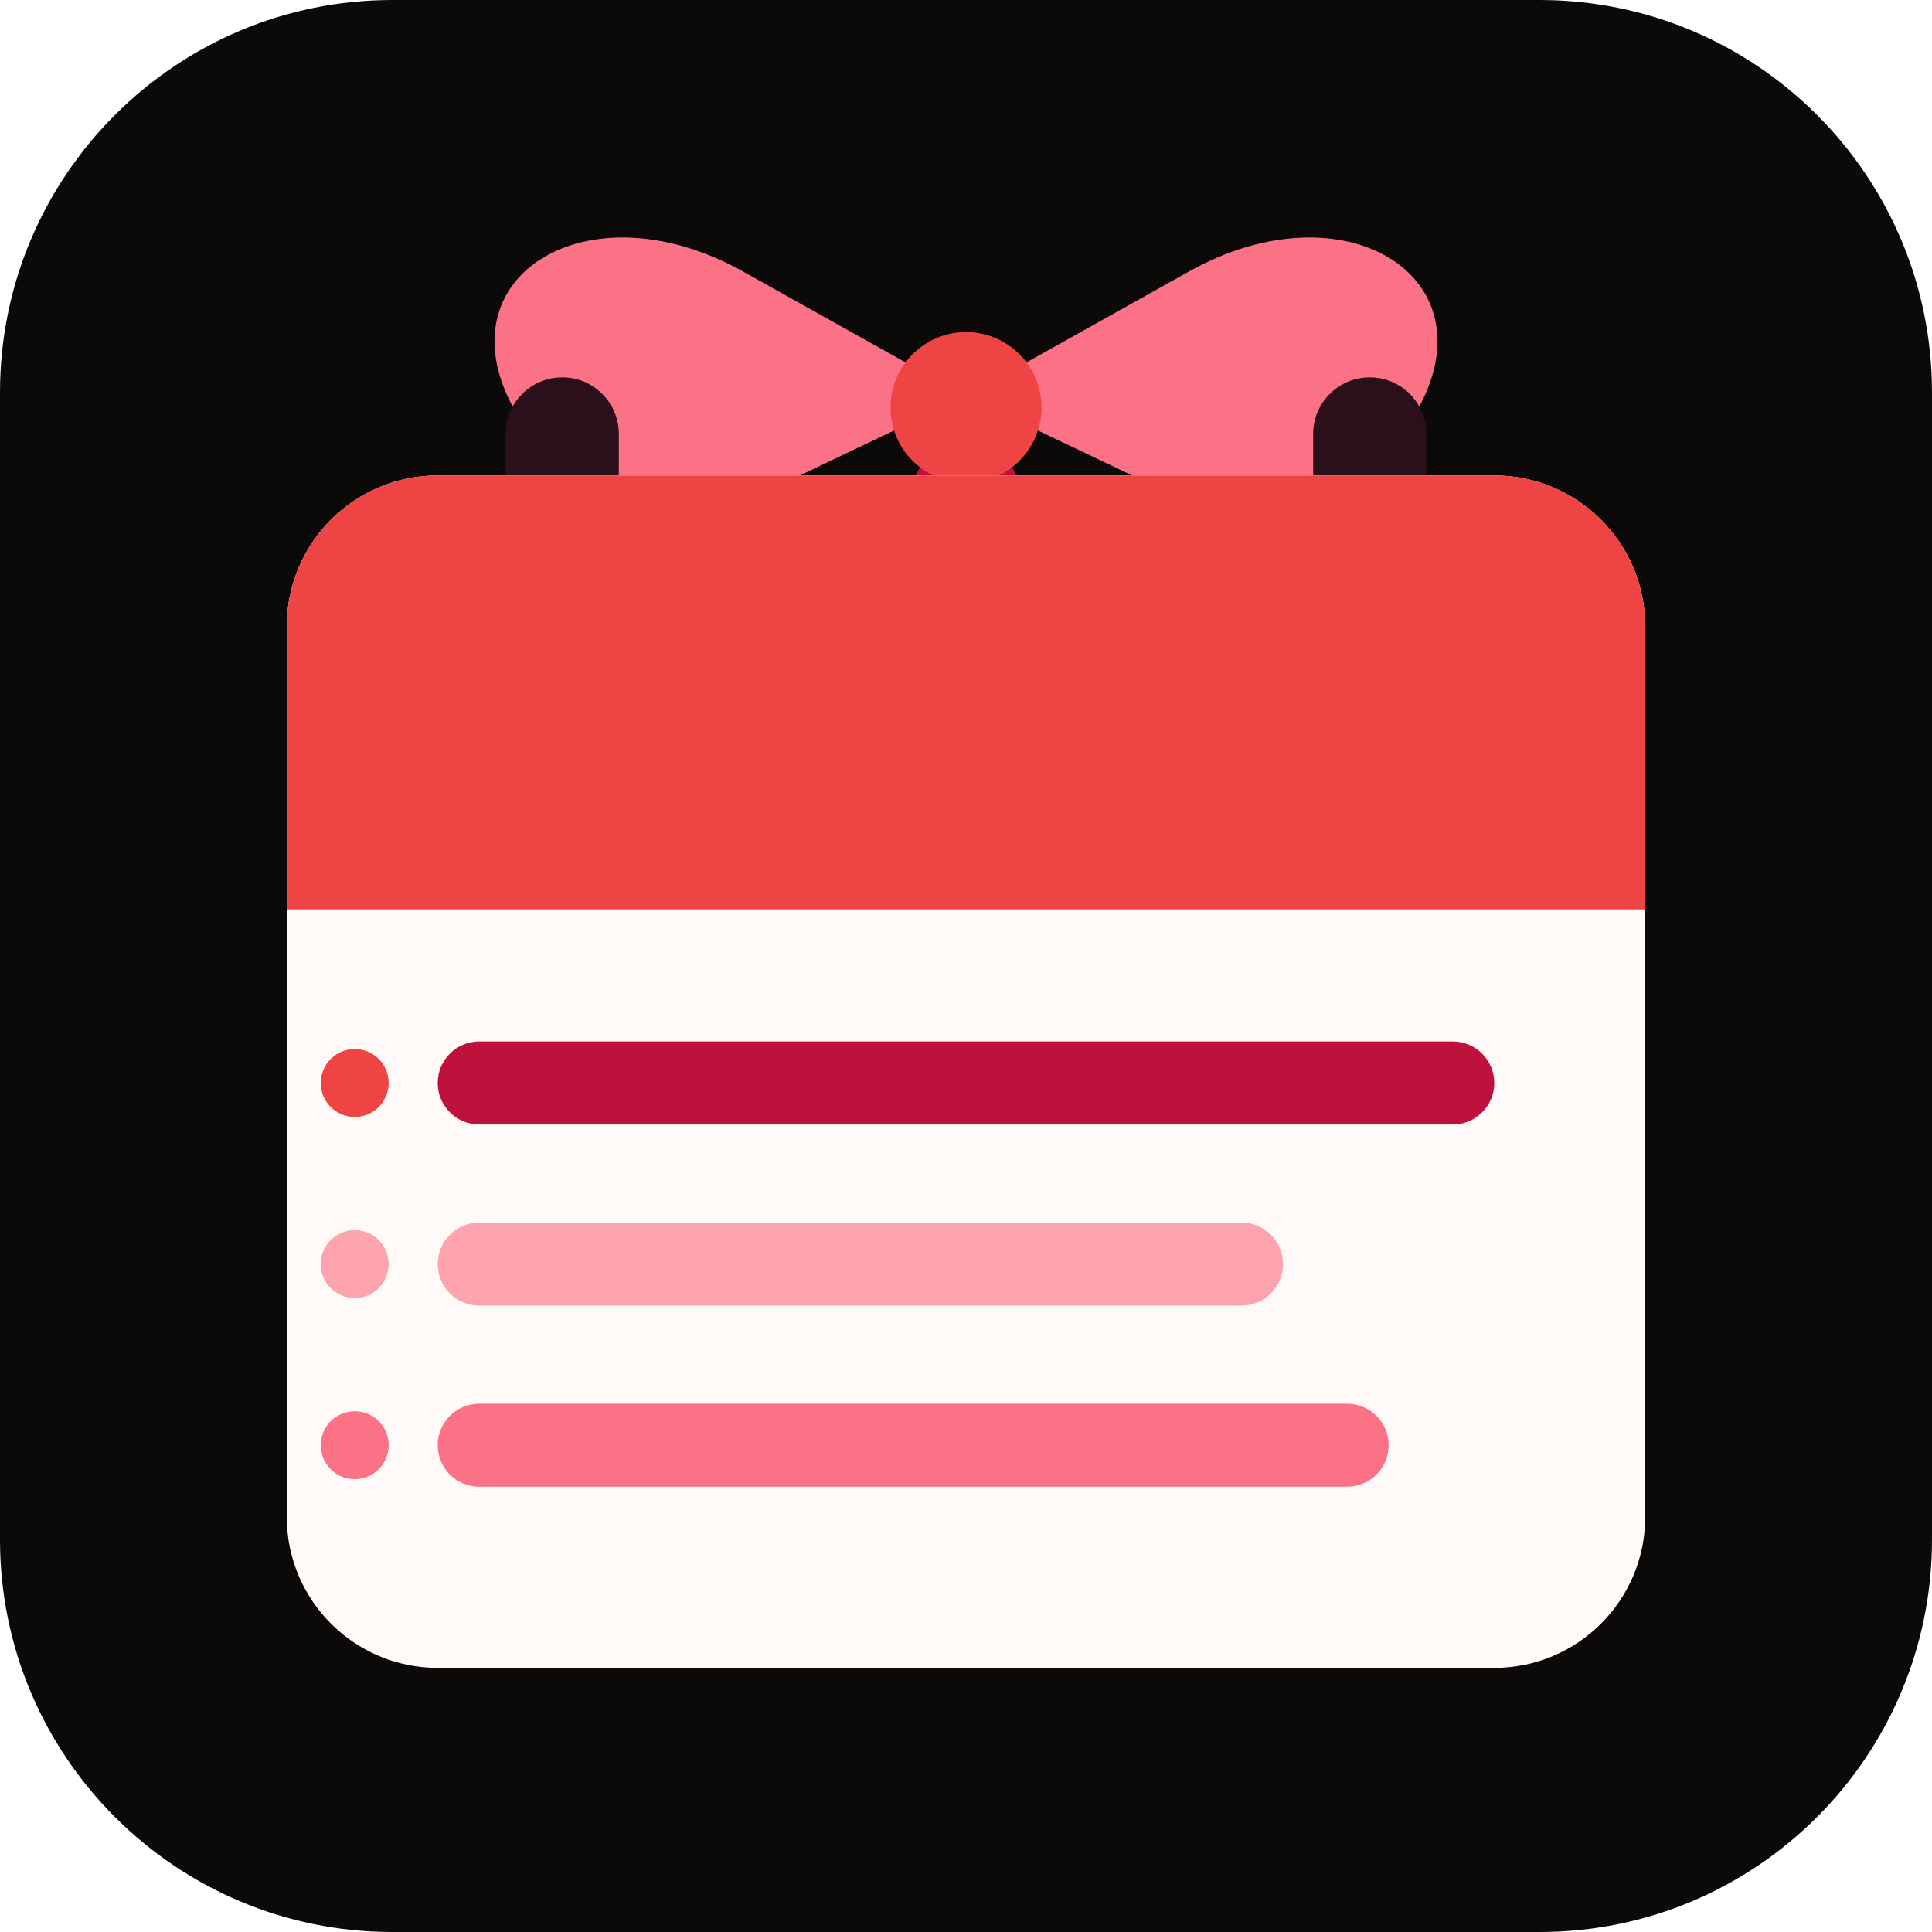
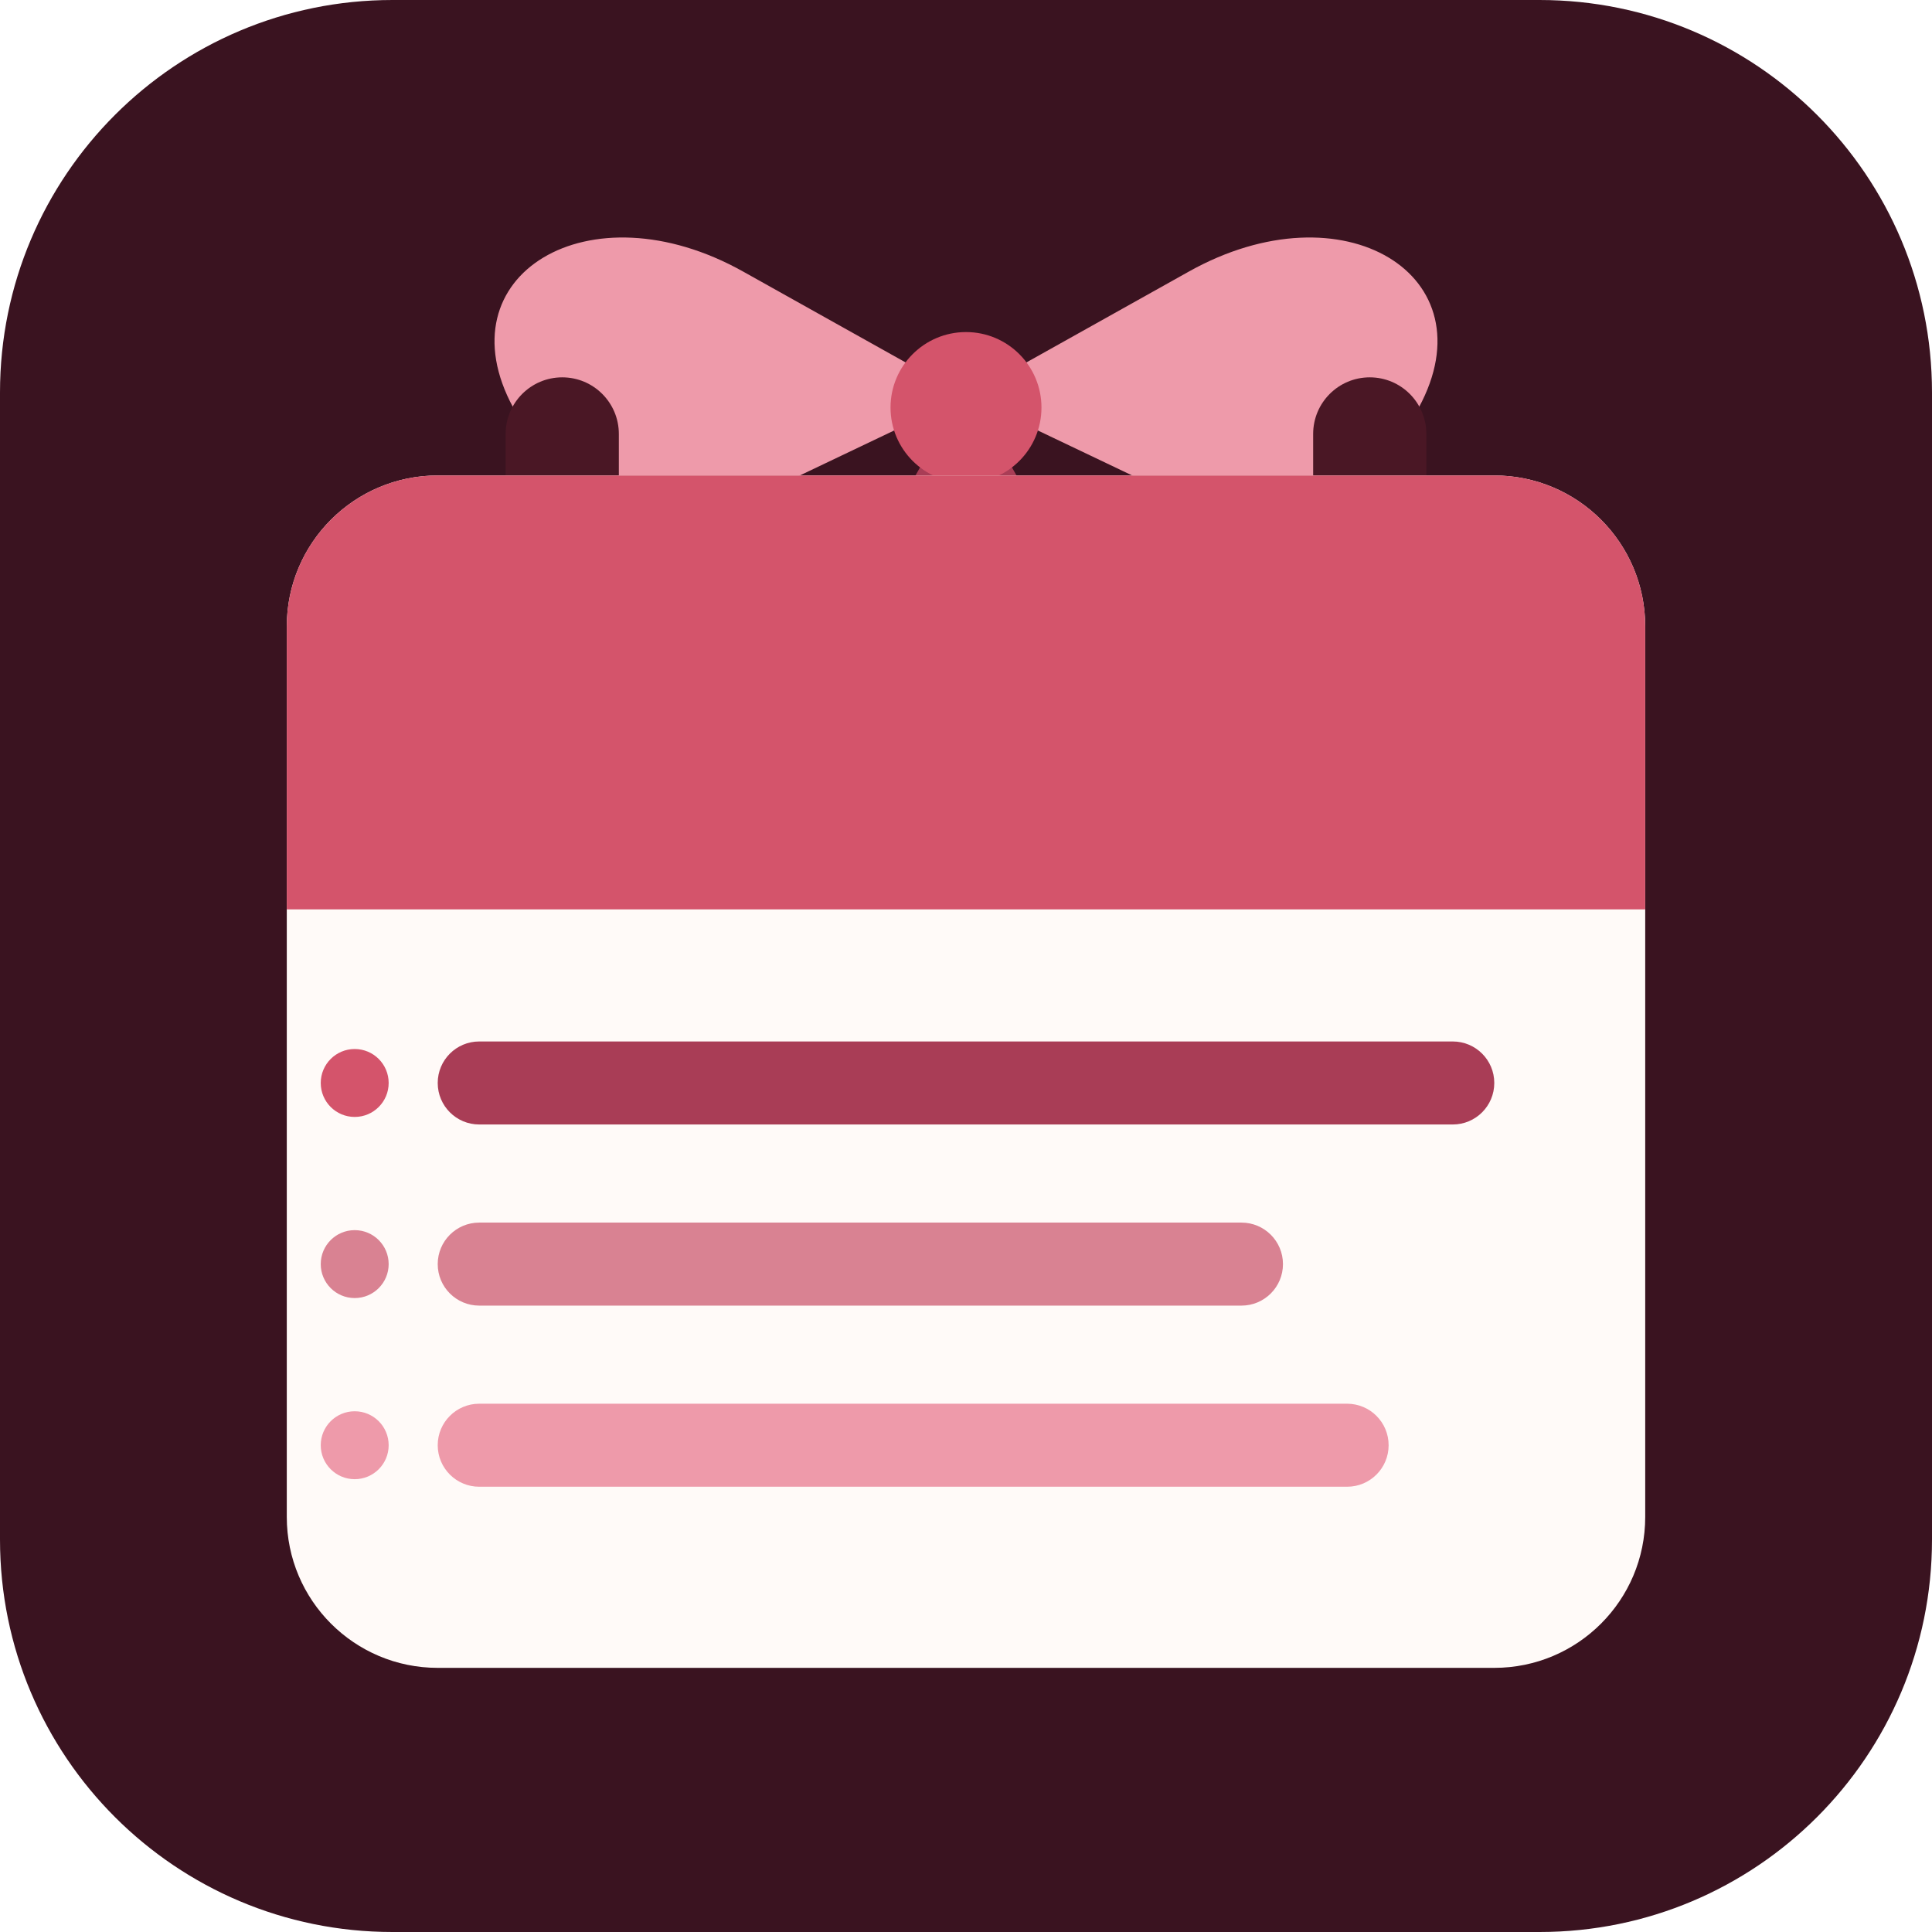
<svg xmlns="http://www.w3.org/2000/svg" viewBox="0 0 512 512" role="img" aria-labelledby="title desc">
-   <rect width="512" height="512" rx="104" fill="#0c0a09" />
-   <path d="M136 108c-19-35 20-59 61-36l59 33-65 31c-28 13-48 2-55-28z" fill="#fb7185" />
-   <path d="M376 108c19-35-20-59-61-36l-59 33 65 31c28 13 48 2 55-28z" fill="#fb7185" />
-   <path d="M246 120l-31 55 41-23 41 23-31-55z" fill="#be123c" />
-   <circle cx="256" cy="108" r="20" fill="#ef4444" />
-   <rect x="134" y="100" width="30" height="64" rx="15" fill="#2b101b" />
-   <rect x="348" y="100" width="30" height="64" rx="15" fill="#2b101b" />
+   <rect width="512" height="512" rx="104" fill="#3a1320" />
+   <path d="M136 108c-19-35 20-59 61-36l59 33-65 31c-28 13-48 2-55-28z" fill="#ee9aaa" />
+   <path d="M376 108c19-35-20-59-61-36l-59 33 65 31c28 13 48 2 55-28z" fill="#ee9aaa" />
+   <path d="M246 120l-31 55 41-23 41 23-31-55z" fill="#a93d56" />
+   <circle cx="256" cy="108" r="20" fill="#d4546b" />
+   <rect x="134" y="100" width="30" height="64" rx="15" fill="#4a1725" />
+   <rect x="348" y="100" width="30" height="64" rx="15" fill="#4a1725" />
  <rect x="76" y="126" width="360" height="316" rx="40" fill="#fffaf8" />
-   <path d="M76 166a40 40 0 0 1 40-40h280a40 40 0 0 1 40 40v75H76z" fill="#ef4444" />
-   <rect x="116" y="276" width="280" height="22" rx="11" fill="#be123c" />
-   <rect x="116" y="324" width="224" height="22" rx="11" fill="#fda4af" />
-   <rect x="116" y="372" width="252" height="22" rx="11" fill="#fb7185" />
-   <circle cx="94" cy="287" r="9" fill="#ef4444" />
-   <circle cx="94" cy="335" r="9" fill="#fda4af" />
-   <circle cx="94" cy="383" r="9" fill="#fb7185" />
+   <path d="M76 166a40 40 0 0 1 40-40h280a40 40 0 0 1 40 40v75H76z" fill="#d4546b" />
+   <rect x="116" y="276" width="280" height="22" rx="11" fill="#a93d56" />
+   <rect x="116" y="324" width="224" height="22" rx="11" fill="#d98292" />
+   <rect x="116" y="372" width="252" height="22" rx="11" fill="#ee9aaa" />
+   <circle cx="94" cy="287" r="9" fill="#d4546b" />
+   <circle cx="94" cy="335" r="9" fill="#d98292" />
+   <circle cx="94" cy="383" r="9" fill="#ee9aaa" />
</svg>
